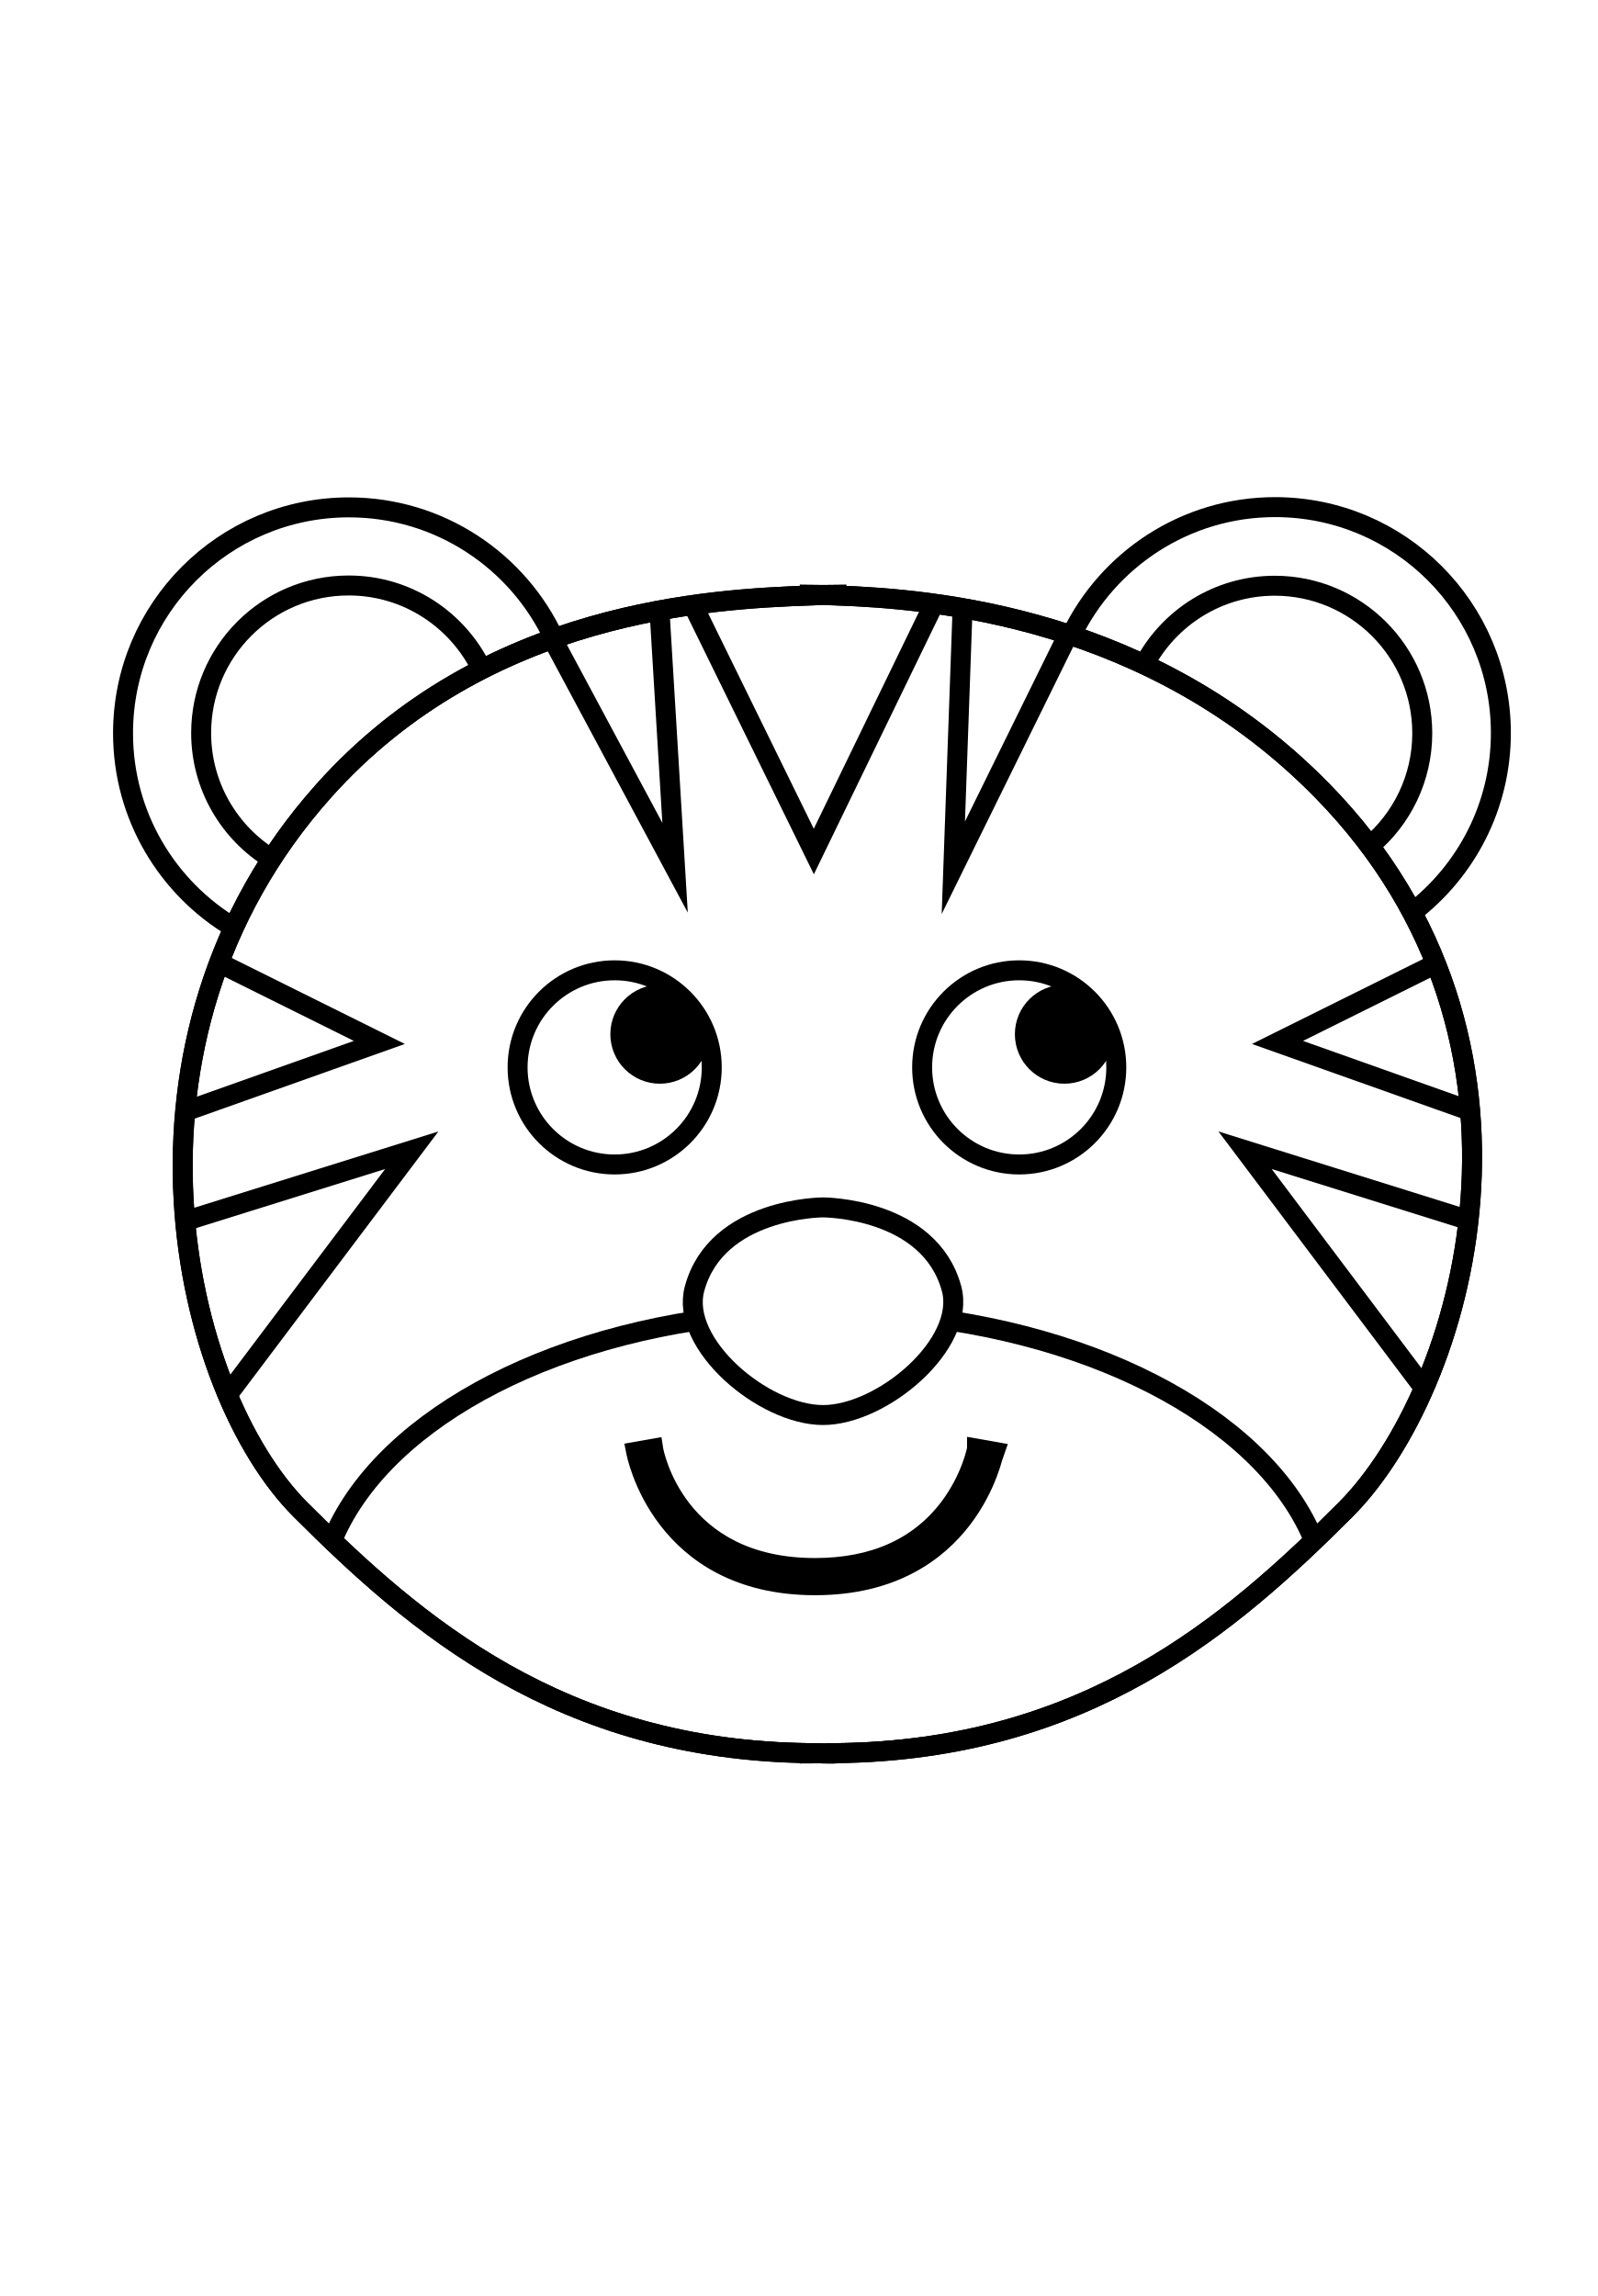
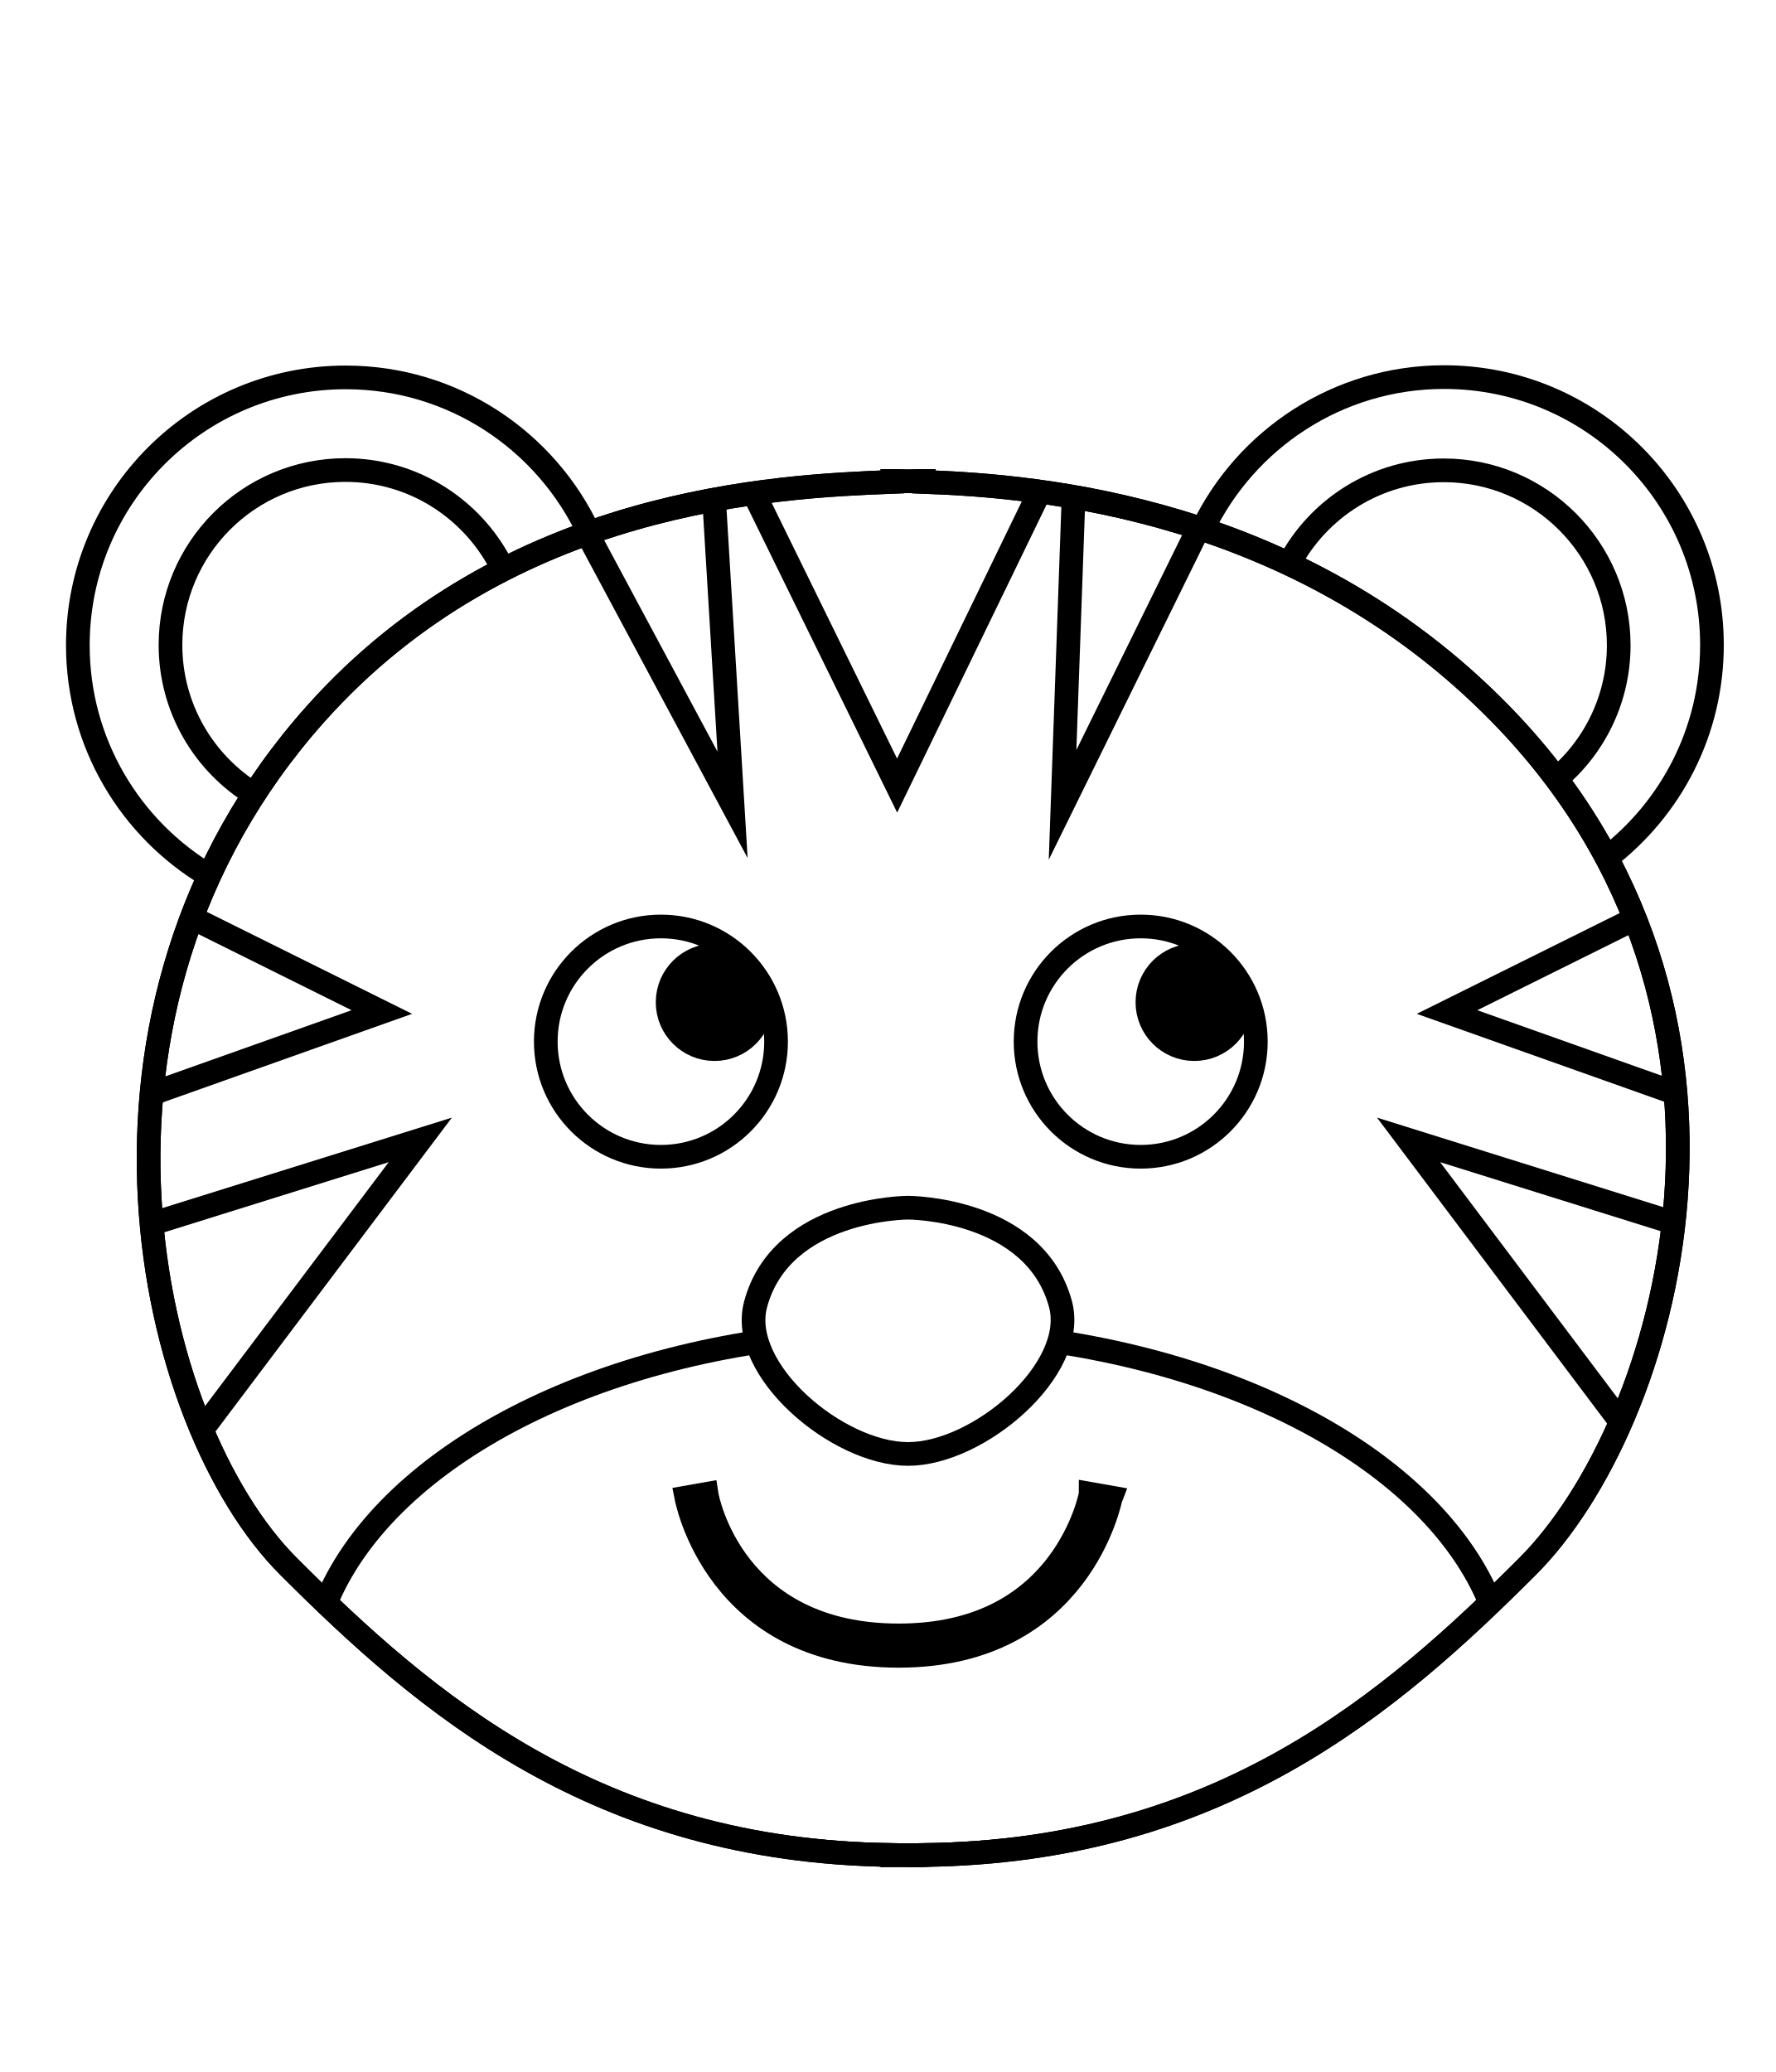
- <svg xmlns="http://www.w3.org/2000/svg" xmlns:xlink="http://www.w3.org/1999/xlink" version="1.1" id="Layer_1" x="0px" y="0px" viewBox="0 0 640 920" enable-background="new 0 0 640 920" xml:space="preserve">
-   <path fill="none" stroke="#000000" stroke-width="8" stroke-miterlimit="10" d="M529.9,316.9c-68.3-69.8-156-76.9-194.8-78.3v-0.3  c0,0-1.9,0-5.3,0.1c-3.4-0.1-5.3-0.1-5.3-0.1v0.3c-38.8,1.5-129.8,5.5-194.8,78.3C40,417.3,72.8,557.4,120.5,605  c46,46,104,96.3,204,97.5v0.1c1.8,0,3.5-0.1,5.3,0c1.8,0,3.5,0.1,5.3,0v-0.1c100.1-1.2,158-51.5,204-97.5  C586.7,557.4,628.2,417.3,529.9,316.9z" />
-   <g>
-     <defs>
-       <path id="SVGID_1_" d="M529.9,316.9c-68.3-69.8-156-76.9-194.8-78.3v-0.3c0,0-1.9,0-5.3,0.1c-3.4-0.1-5.3-0.1-5.3-0.1v0.3    c-38.8,1.5-129.8,5.5-194.8,78.3C40,417.3,72.8,557.4,120.5,605c46,46,104,96.3,204,97.5v0.1c1.8,0,3.5-0.1,5.3,0    c1.8,0,3.5,0.1,5.3,0v-0.1c100.1-1.2,158-51.5,204-97.5C586.7,557.4,628.2,417.3,529.9,316.9z" />
-     </defs>
-     <clipPath id="SVGID_2_">
-       <use xlink:href="#SVGID_1_" overflow="visible" />
-     </clipPath>
-     <path clip-path="url(#SVGID_2_)" fill="none" stroke="#000000" stroke-width="8" stroke-miterlimit="10" d="M278.8,529.2   c-80.8,12.5-142,54-150.5,104.8c48.1,35.9,117.1,67.5,196.2,68.5v0.1c1.8,0,3.5-0.1,5.3,0c1.8,0,3.5,0.1,5.3,0v-0.1   c79.1-1,148-32.6,196.2-68.5c-8.4-50.8-69.6-92.3-150.5-104.8" />
-     <g clip-path="url(#SVGID_2_)">
-       <polygon fill="none" stroke="#000000" stroke-width="8" stroke-miterlimit="10" points="218.2,250.1 270.5,347.7 264.1,241.9       " />
-       <path fill="none" stroke="#000000" stroke-width="8" stroke-miterlimit="10" d="M277.6,242.3l48.5,98.9L375,240.4l-34.5-31.6    c0,0-60.2,16-62.9,19.2C274.8,231.3,277.6,242.3,277.6,242.3z" />
-       <polygon fill="none" stroke="#000000" stroke-width="8" stroke-miterlimit="10" points="431.8,246.5 382,347.7 385.9,238.3   " />
-       <polygon fill="none" stroke="#000000" stroke-width="8" stroke-miterlimit="10" points="586.6,380.6 511.9,417.7 604.5,450.6       " />
-       <polygon fill="none" stroke="#000000" stroke-width="8" stroke-miterlimit="10" points="593.2,490.4 498.9,460.9 578.7,567   " />
-       <polygon fill="none" stroke="#000000" stroke-width="8" stroke-miterlimit="10" points="77.3,380.6 152,417.7 59.4,450.6   " />
-       <polygon fill="none" stroke="#000000" stroke-width="8" stroke-miterlimit="10" points="70.6,490.4 165,460.9 85.1,567   " />
-     </g>
-     <use xlink:href="#SVGID_1_" overflow="visible" fill="none" stroke="#000000" stroke-width="8" stroke-miterlimit="10" />
-   </g>
-   <circle fill="none" stroke="#000000" stroke-width="8" stroke-miterlimit="10" cx="246.3" cy="427.7" r="38.9" />
-   <ellipse stroke="#000000" stroke-width="11.073" stroke-miterlimit="10" cx="264.4" cy="414.4" rx="14.3" ry="14.3" />
-   <circle fill="none" stroke="#000000" stroke-width="8" stroke-miterlimit="10" cx="408.4" cy="427.7" r="38.9" />
-   <path stroke="#000000" stroke-width="11.073" stroke-miterlimit="10" d="M440.8,414.4c0,7.9-6.4,14.3-14.3,14.3  c-7.9,0-14.3-6.4-14.3-14.3c0-7.9,6.4-14.3,14.3-14.3C434.5,400.2,440.8,406.6,440.8,414.4z" />
+ <svg xmlns="http://www.w3.org/2000/svg" xmlns:xlink="http://www.w3.org/1999/xlink" version="1.1" id="Layer_1" x="0px" y="0px" viewBox="0 0 600 700" style="enable-background:new 0 0 600 700;" xml:space="preserve">
+   <style type="text/css">
+ 	.st0{fill:none;stroke:#000000;stroke-width:8;stroke-miterlimit:10;}
+ 	.st1{clip-path:url(#SVGID_3_);fill:none;stroke:#000000;stroke-width:8;stroke-miterlimit:10;}
+ 	.st2{clip-path:url(#SVGID_5_);}
+ 	.st3{stroke:#000000;stroke-width:11.073;stroke-miterlimit:10;}
+ </style>
+   <path class="st0" d="M506.9,241.1c-68.3-69.8-156-76.9-194.8-78.3v-0.3c0,0-1.9,0-5.3,0.1c-3.4-0.1-5.3-0.1-5.3-0.1v0.3  c-38.8,1.5-129.8,5.5-194.8,78.3C17,341.5,49.8,481.6,97.5,529.2c46,46,104,96.3,204,97.5v0.1c1.8,0,3.5-0.1,5.3,0  c1.8,0,3.5,0.1,5.3,0v-0.1c100.1-1.2,158-51.5,204-97.5C563.7,481.6,605.2,341.5,506.9,241.1z" />
  <g>
    <g>
-       <path fill="none" stroke="#000000" stroke-width="8" stroke-miterlimit="10" d="M326.6,635.2c-61.7,0-71.6-53-71.7-53.5l6.8-1.2    c0.3,2,9.1,47.8,64.9,47.8c23.5,0,41.6-8.1,53.7-24c9-11.9,11.2-23.7,11.2-23.8l6.8,1.2C398.1,582.2,388.2,635.2,326.6,635.2z" />
+       <defs>
+         <path id="SVGID_2_" d="M506.9,241.1c-68.3-69.8-156-76.9-194.8-78.3v-0.3c0,0-1.9,0-5.3,0.1c-3.4-0.1-5.3-0.1-5.3-0.1v0.3     c-38.8,1.5-129.8,5.5-194.8,78.3C17,341.5,49.8,481.6,97.5,529.2c46,46,104,96.3,204,97.5v0.1c1.8,0,3.5-0.1,5.3,0     c1.8,0,3.5,0.1,5.3,0v-0.1c100.1-1.2,158-51.5,204-97.5C563.7,481.6,605.2,341.5,506.9,241.1z" />
+       </defs>
+       <clipPath id="SVGID_3_">
+         <use xlink:href="#SVGID_2_" style="overflow:visible;" />
+       </clipPath>
+       <path class="st1" d="M255.8,453.4c-80.8,12.5-142,54-150.5,104.8c48.1,35.9,117.1,67.5,196.2,68.5v0.1c1.8,0,3.5-0.1,5.3,0    c1.8,0,3.5,0.1,5.3,0v-0.1c79.1-1,148-32.6,196.2-68.5c-8.4-50.8-69.6-92.3-150.5-104.8" />
+     </g>
+     <g>
+       <defs>
+         <path id="SVGID_4_" d="M506.9,241.1c-68.3-69.8-156-76.9-194.8-78.3v-0.3c0,0-1.9,0-5.3,0.1c-3.4-0.1-5.3-0.1-5.3-0.1v0.3     c-38.8,1.5-129.8,5.5-194.8,78.3C17,341.5,49.8,481.6,97.5,529.2c46,46,104,96.3,204,97.5v0.1c1.8,0,3.5-0.1,5.3,0     c1.8,0,3.5,0.1,5.3,0v-0.1c100.1-1.2,158-51.5,204-97.5C563.7,481.6,605.2,341.5,506.9,241.1z" />
+       </defs>
+       <clipPath id="SVGID_5_">
+         <use xlink:href="#SVGID_4_" style="overflow:visible;" />
+       </clipPath>
+       <g class="st2">
+         <polygon class="st0" points="195.2,174.3 247.5,271.9 241.1,166.1    " />
+         <path class="st0" d="M254.6,166.5l48.5,98.9L352,164.6L317.5,133c0,0-60.2,16-62.9,19.2C251.8,155.5,254.6,166.5,254.6,166.5z" />
+         <polygon class="st0" points="408.8,170.7 359,271.9 362.9,162.5    " />
+         <polygon class="st0" points="563.6,304.8 488.9,341.9 581.5,374.8    " />
+         <polygon class="st0" points="570.2,414.6 475.9,385.1 555.7,491.2    " />
+         <polygon class="st0" points="54.3,304.8 129,341.9 36.4,374.8    " />
+         <polygon class="st0" points="47.6,414.6 142,385.1 62.1,491.2    " />
+       </g>
+     </g>
+     <g>
+       <path id="SVGID_1_" class="st0" d="M506.9,241.1c-68.3-69.8-156-76.9-194.8-78.3v-0.3c0,0-1.9,0-5.3,0.1c-3.4-0.1-5.3-0.1-5.3-0.1    v0.3c-38.8,1.5-129.8,5.5-194.8,78.3C17,341.5,49.8,481.6,97.5,529.2c46,46,104,96.3,204,97.5v0.1c1.8,0,3.5-0.1,5.3,0    c1.8,0,3.5,0.1,5.3,0v-0.1c100.1-1.2,158-51.5,204-97.5C563.7,481.6,605.2,341.5,506.9,241.1z" />
    </g>
  </g>
-   <path fill="none" stroke="#000000" stroke-width="8" stroke-miterlimit="10" d="M381.3,516.4c-8.8-32.6-51.5-32.6-51.5-32.6  s-42.7,0-51.5,32.6c-6,22.1,27.6,50.6,51.5,50.6C353.6,567,387.2,538.5,381.3,516.4z" />
+   <circle class="st0" cx="223.3" cy="351.9" r="38.9" />
+   <ellipse class="st3" cx="241.4" cy="338.6" rx="14.3" ry="14.3" />
+   <circle class="st0" cx="385.4" cy="351.9" r="38.9" />
+   <path class="st3" d="M417.8,338.6c0,7.9-6.4,14.3-14.3,14.3s-14.3-6.4-14.3-14.3s6.4-14.3,14.3-14.3  C411.5,324.4,417.8,330.8,417.8,338.6z" />
  <g>
    <g>
-       <path fill="none" stroke="#000000" stroke-width="8" stroke-miterlimit="10" d="M93.7,371.7c-26.6-15.8-44.4-44.8-44.4-77.9    c0-50,40.5-90.5,90.5-90.5c36.4,0,67.8,21.5,82.2,52.5" />
-       <path fill="none" stroke="#000000" stroke-width="8" stroke-miterlimit="10" d="M108.8,344.1c-16.9-10.4-28.2-29.1-28.2-50.4    c0-32.6,26.4-59.1,59.1-59.1c23.5,0,43.7,13.7,53.3,33.5" />
+       <path class="st0" d="M303.6,559.4c-61.7,0-71.6-53-71.7-53.5l6.8-1.2c0.3,2,9.1,47.8,64.9,47.8c23.5,0,41.6-8.1,53.7-24    c9-11.9,11.2-23.7,11.2-23.8l6.8,1.2C375.1,506.4,365.2,559.4,303.6,559.4z" />
+     </g>
+   </g>
+   <path class="st0" d="M358.3,440.6c-8.8-32.6-51.5-32.6-51.5-32.6s-42.7,0-51.5,32.6c-6,22.1,27.6,50.6,51.5,50.6  C330.6,491.2,364.2,462.7,358.3,440.6z" />
+   <g>
+     <g>
+       <path class="st0" d="M70.7,295.9c-26.6-15.8-44.4-44.8-44.4-77.9c0-50,40.5-90.5,90.5-90.5c36.4,0,67.8,21.5,82.2,52.5" />
+       <path class="st0" d="M85.8,268.3c-16.9-10.4-28.2-29.1-28.2-50.4c0-32.6,26.4-59.1,59.1-59.1c23.5,0,43.7,13.7,53.3,33.5" />
    </g>
    <g>
-       <path fill="none" stroke="#000000" stroke-width="8" stroke-miterlimit="10" d="M429.3,254.6c14.6-30.4,45.7-51.4,81.6-51.4    c50,0,90.5,40.5,90.5,90.5c0,29.3-13.9,55.3-35.5,71.9" />
-       <path fill="none" stroke="#000000" stroke-width="8" stroke-miterlimit="10" d="M458.5,266.3c9.9-18.8,29.6-31.6,52.3-31.6    c32.6,0,59.1,26.5,59.1,59.1c0,18.1-8.2,34.4-21.1,45.2" />
+       <path class="st0" d="M406.3,178.8c14.6-30.4,45.7-51.4,81.6-51.4c50,0,90.5,40.5,90.5,90.5c0,29.3-13.9,55.3-35.5,71.9" />
+       <path class="st0" d="M435.5,190.5c9.9-18.8,29.6-31.6,52.3-31.6c32.6,0,59.1,26.5,59.1,59.1c0,18.1-8.2,34.4-21.1,45.2" />
    </g>
  </g>
</svg>
